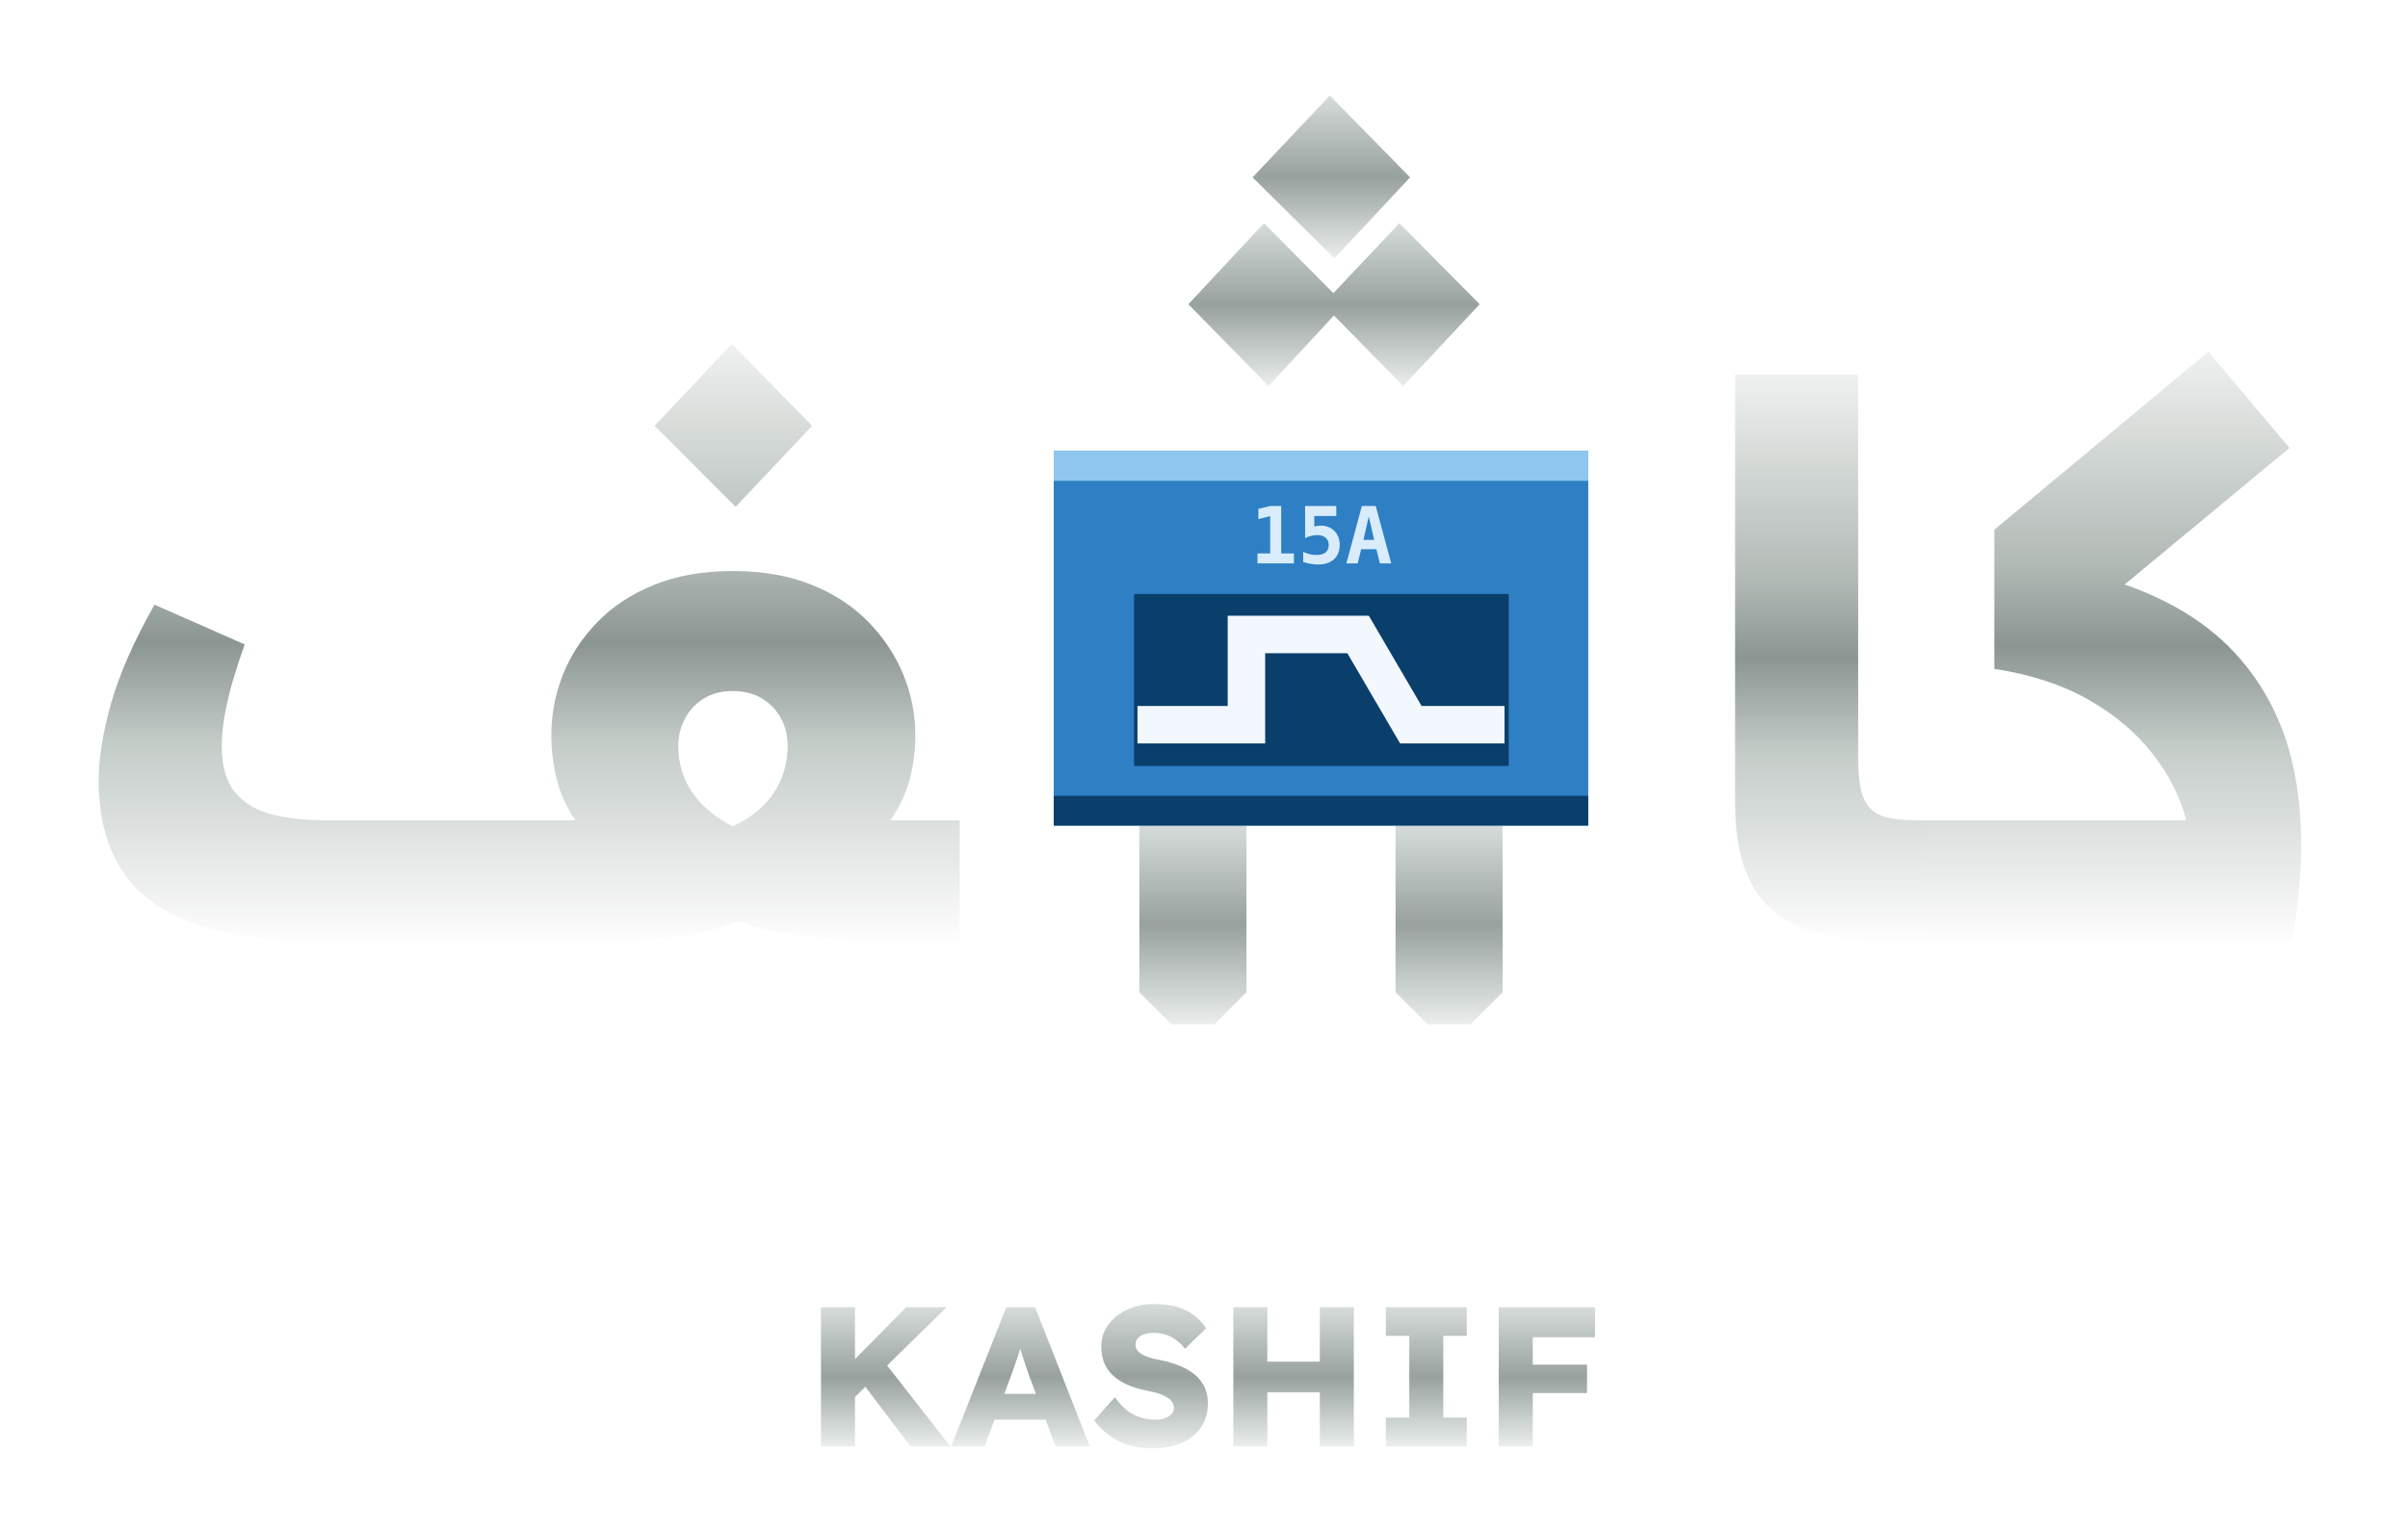
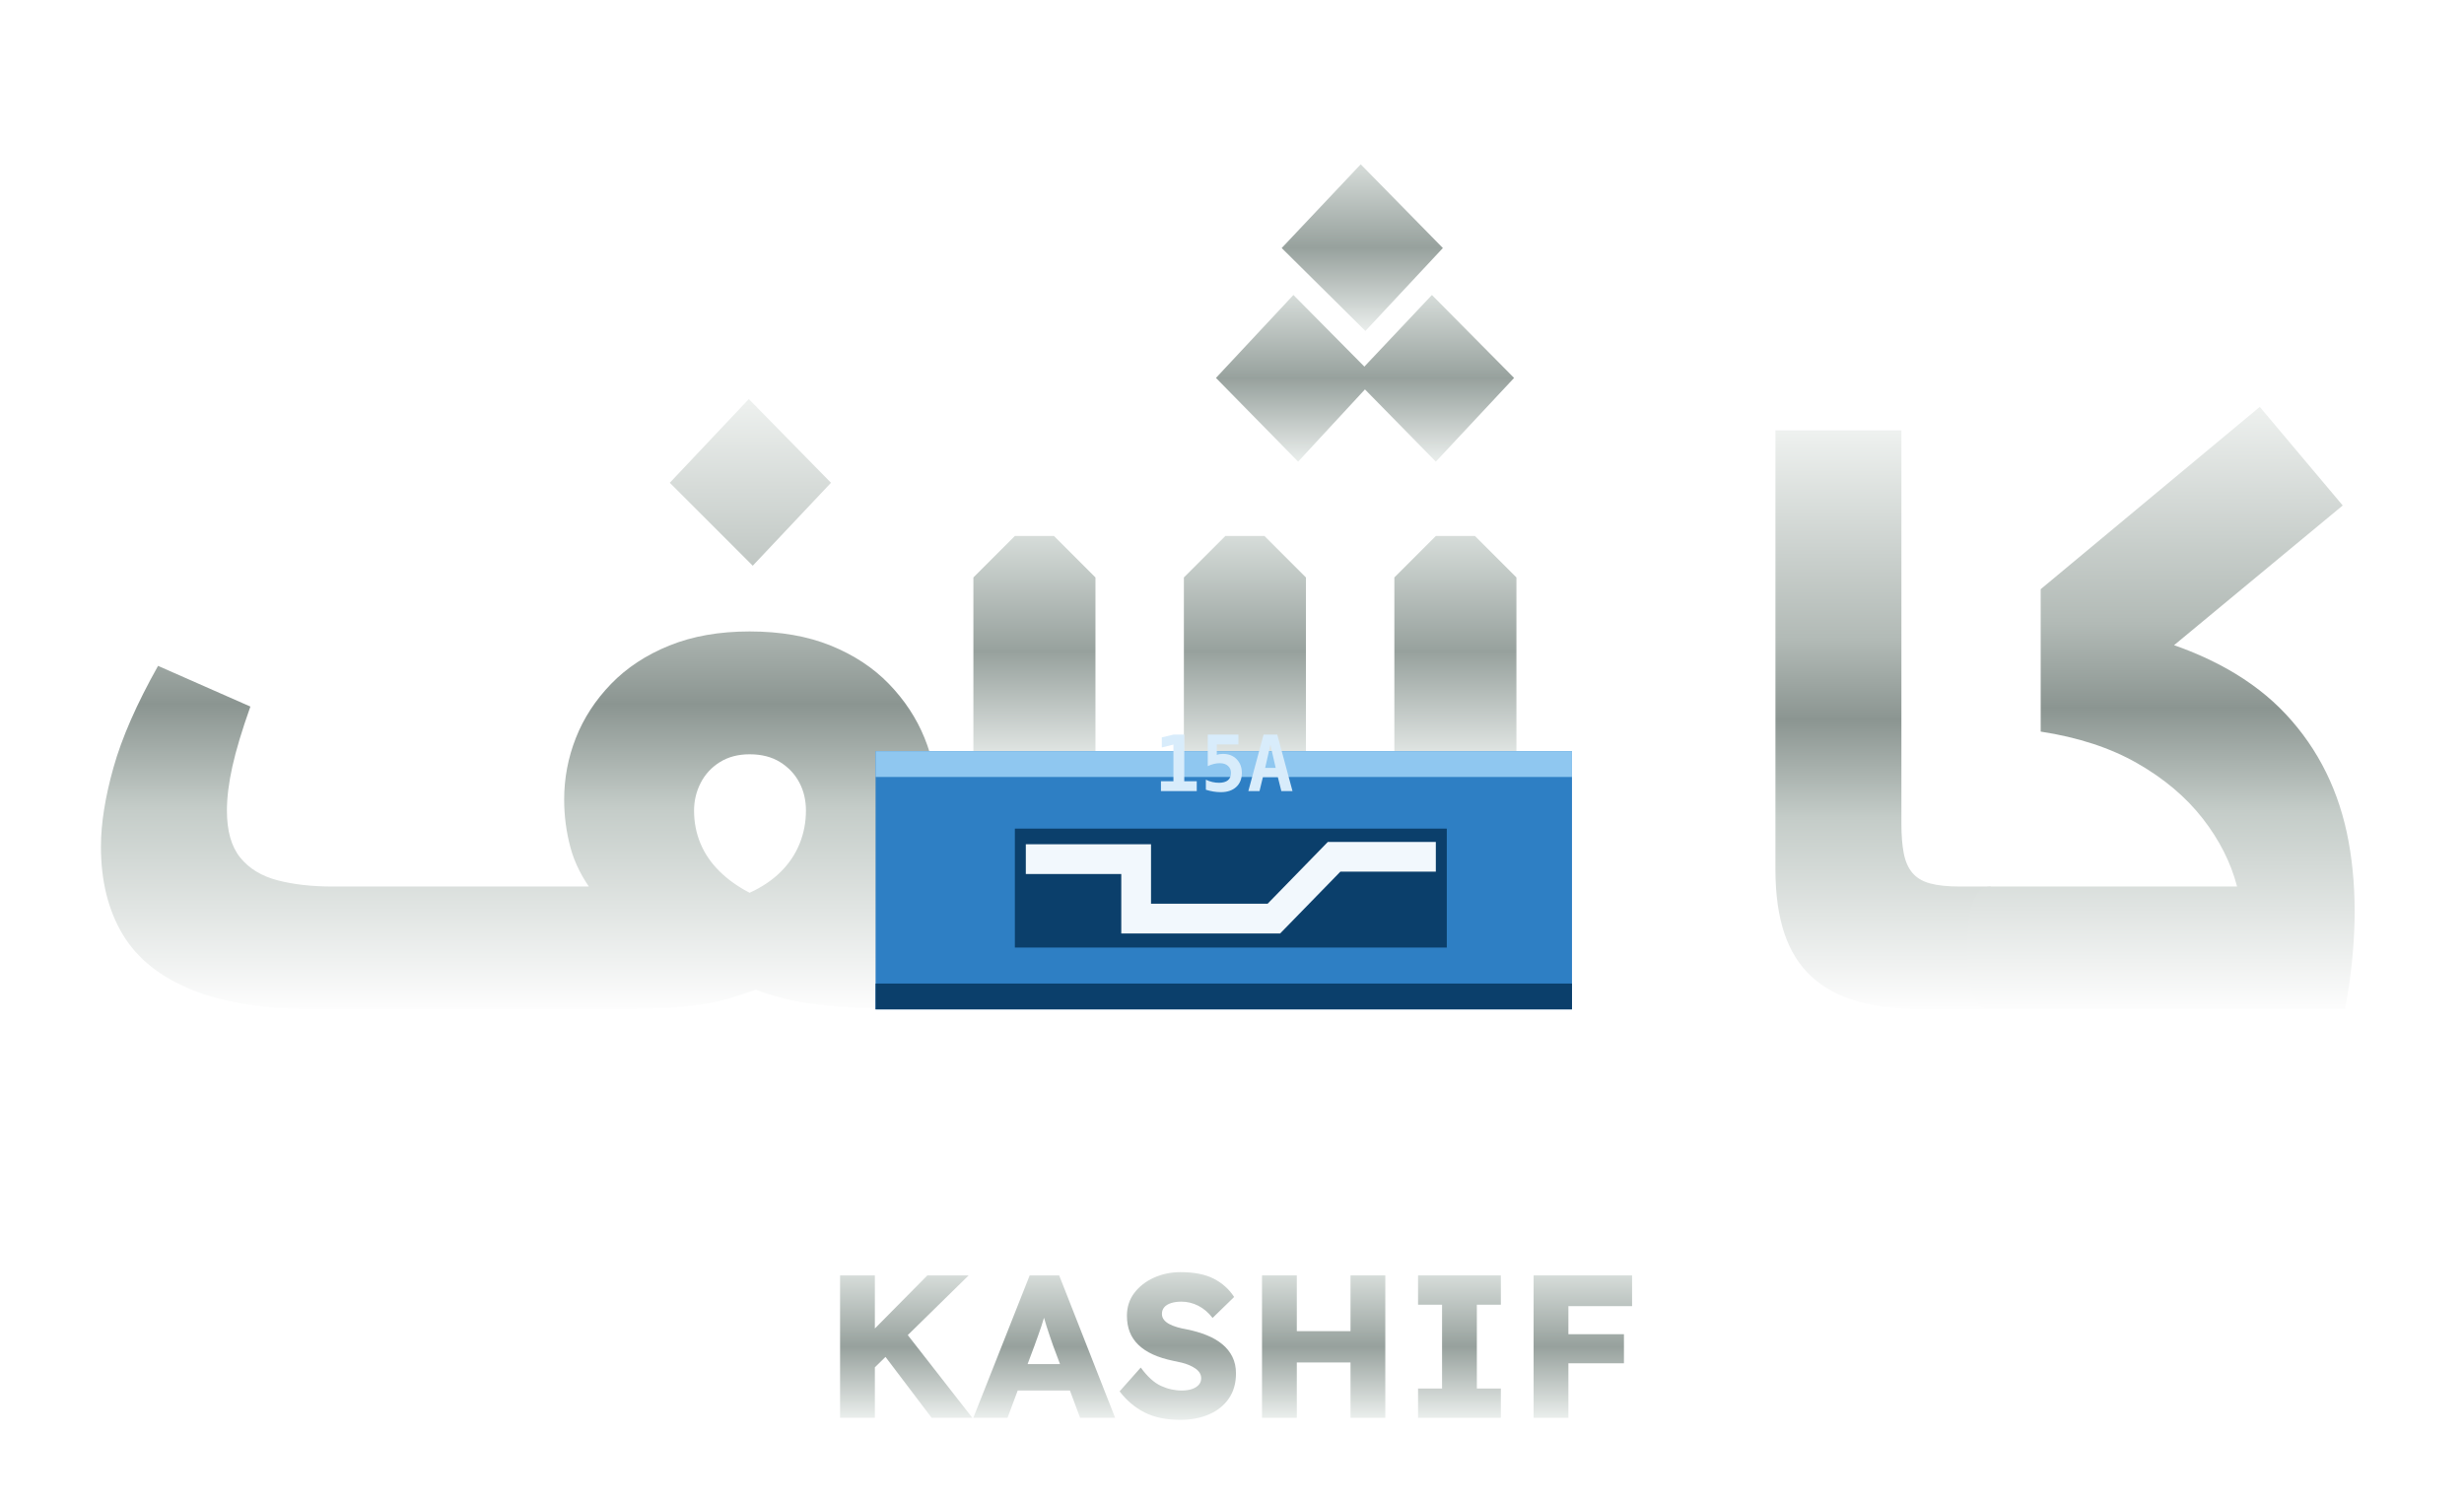
- <svg xmlns="http://www.w3.org/2000/svg" viewBox="0 0 3149 2002" role="img" aria-label="كاشف — KASHIF">
+ <svg xmlns="http://www.w3.org/2000/svg" viewBox="0 0 3149 1922" role="img" aria-label="كاشف — KASHIF">
  <defs>
    <linearGradient id="k-steel" x1="0" y1="0" x2="0" y2="1">
      <stop offset="0" stop-color="#fdfdfd" />
      <stop offset=".33" stop-color="#c4ccc8" />
      <stop offset=".5" stop-color="#8b9591" />
      <stop offset=".64" stop-color="#b2bab6" />
      <stop offset="1" stop-color="#eef1ef" />
    </linearGradient>
    <linearGradient id="k-steel2" x1="0" y1="0" x2="0" y2="1">
      <stop offset="0" stop-color="#eaeeec" />
      <stop offset=".5" stop-color="#97a19d" />
      <stop offset="1" stop-color="#d6dcd9" />
    </linearGradient>
  </defs>
-   <g transform="translate(110 1230) scale(1 -1)">
+   <g transform="translate(110 1290) scale(1 -1)">
    <g fill="url(#k-steel)">
      <path d="M298 0Q198 0 136.5 24.5Q75 49 47.0 95.5Q19 142 19 208Q19 252 35.0 309.0Q51 366 92 439L210 387Q194 342 187.0 310.5Q180 279 180 254Q180 215 197.0 194.0Q214 173 244.5 165.0Q275 157 315 157H684L570 0ZM533 0V157H677Q674 156 669.5 154.0Q665 152 659.5 150.5Q654 149 649 148Q627 177 619.0 207.0Q611 237 611 268Q611 309 626.0 347.0Q641 385 671.0 416.0Q701 447 745.5 465.0Q790 483 848 483Q907 483 951.5 465.0Q996 447 1026.0 416.0Q1056 385 1071.5 347.0Q1087 309 1087 268Q1087 236 1078.5 206.5Q1070 177 1048 148Q1039 150 1038.0 152.0Q1037 154 1028 157H1145V0H1120Q1049 0 1002.5 1.5Q956 3 922.0 8.0Q888 13 856 25Q841 20 827.0 15.5Q813 11 793.5 7.5Q774 4 742.5 2.0Q711 0 660 0ZM848 149Q872 160 888.0 176.0Q904 192 912.0 212.0Q920 232 920 254Q920 274 911.5 290.0Q903 306 887.0 316.0Q871 326 848 326Q826 326 810.0 316.0Q794 306 785.5 289.5Q777 273 777 254Q777 232 785.0 212.5Q793 193 809.0 177.0Q825 161 848 149ZM533 157H543V0H533Q503 0 503 78Q503 157 533 157ZM852 567 746 673 847 780 952 673Z" transform="translate(0 0)" />
      <path d="M261 0Q211 0 175.0 10.0Q139 20 115.5 41.5Q92 63 80.5 97.0Q69 131 69 179V740H230V237Q230 215 233.0 199.5Q236 184 244.0 174.5Q252 165 266.5 161.0Q281 157 305 157H344V0Z" transform="translate(2090 0)" />
      <path d="M64 537 344 770 450 644 176 417 201 476Q315 444 377.5 377.0Q440 310 457.5 214.5Q475 119 453 0H0V157H315Q303 203 271.0 244.0Q239 285 187.5 314.5Q136 344 64 355ZM0 157H10V0H0Q-30 0 -30 78Q-30 157 0 157Z" transform="translate(2434 0)" />
    </g>
    <g fill="url(#k-steel2)">
-       <path d="M490 565 383 671 484 778 589 671Z" transform="translate(1145 327)" />
-       <path d="M404 398 299 505 398 611 503 505Z" transform="translate(1145 327)" />
-       <path d="M580 398 475 505 575 611 680 505Z" transform="translate(1145 327)" />
+       <path d="M490 565 383 671 484 778 589 671Z" transform="translate(1145 302)" />
+       <path d="M404 398 299 505 398 611 503 505Z" transform="translate(1145 302)" />
+       <path d="M580 398 475 505 575 611 680 505Z" transform="translate(1145 302)" />
    </g>
-     <path d="M1380 150 h140 V-68 l-42 -42 h-56 l-42 42 Z" fill="url(#k-steel2)" />
-     <path d="M1715 150 h140 V-68 l-42 -42 h-56 l-42 42 Z" fill="url(#k-steel2)" />
-     <rect x="1268" y="150" width="699" height="490" fill="#2e7fc4" />
-     <rect x="1268" y="601" width="699" height="39" fill="#8fc7f0" />
-     <rect x="1268" y="150" width="699" height="39" fill="#0b3f6b" />
-     <rect x="1373" y="228" width="490" height="225" fill="#0b3f6b" />
-     <polyline points="1402 282 1520 282 1520 400 1666 400 1735 282 1833 282" fill="none" stroke="#f2f8fd" stroke-width="49" stroke-linecap="square" stroke-linejoin="miter" />
-     <g transform="translate(1618 493) scale(1 -1)">
-       <text text-anchor="middle" font-family="ui-monospace,SFMono-Regular,monospace" font-size="103" font-weight="700" fill="#d8ecfb">15A</text>
+     <path d="M1134 310 h156 V552 l-53 53 h-50 l-53 -53 Z" fill="url(#k-steel2)" />
+     <path d="M1403 310 h156 V552 l-53 53 h-50 l-53 -53 Z" fill="url(#k-steel2)" />
+     <path d="M1672 310 h156 V552 l-53 53 h-50 l-53 -53 Z" fill="url(#k-steel2)" />
+     <rect x="1009" y="0" width="890" height="330" fill="#2e7fc4" />
+     <rect x="1009" y="297" width="890" height="33" fill="#8fc7f0" />
+     <rect x="1009" y="0" width="890" height="33" fill="#0b3f6b" />
+     <rect x="1187" y="79" width="552" height="152" fill="#0b3f6b" />
+     <polyline points="1220 192 1342 192 1342 116 1518 116 1595 195 1706 195" fill="none" stroke="#f2f8fd" stroke-width="38" stroke-linecap="square" stroke-linejoin="miter" />
+     <g transform="translate(1454 279) scale(1 -1)">
+       <text text-anchor="middle" font-family="ui-monospace,SFMono-Regular,monospace" font-size="99" font-weight="700" fill="#d8ecfb">15A</text>
    </g>
  </g>
-   <g transform="translate(1051 1892) scale(0.26 -0.26)" fill="url(#k-steel2)">
+   <g transform="translate(1051 1812) scale(0.26 -0.26)" fill="url(#k-steel2)">
    <path d="M214 205 170 350 516 700H719ZM87 0V700H258V0ZM537 0 278 342 393 441 737 0Z" transform="translate(0 0)" />
    <path d="M0 0 277 700H422L697 0H525L392 355Q385 376 376.5 400.0Q368 424 360.0 450.0Q352 476 345.0 500.0Q338 524 333 545L362 546Q356 521 349.0 497.0Q342 473 334.0 449.0Q326 425 317.5 401.5Q309 378 300 353L168 0ZM132 134 186 264H506L560 134Z" transform="translate(742 0)" />
    <path d="M320 -10Q216 -10 144.5 26.5Q73 63 22 130L126 247Q175 180 225.0 157.0Q275 134 328 134Q355 134 376.5 141.0Q398 148 410.5 161.5Q423 175 423 194Q423 209 415.5 221.0Q408 233 395.0 242.0Q382 251 365.0 258.5Q348 266 327.5 271.0Q307 276 286 280Q228 292 185.5 311.5Q143 331 114.5 358.5Q86 386 72.0 421.5Q58 457 58 502Q58 566 94.5 614.0Q131 662 191.0 689.0Q251 716 321 716Q423 716 485.5 683.5Q548 651 585 594L479 491Q448 531 408.5 551.0Q369 571 326 571Q297 571 275.0 564.0Q253 557 241.5 543.5Q230 530 230 511Q230 495 239.5 482.5Q249 470 266.0 461.0Q283 452 305.0 445.5Q327 439 351 435Q406 424 450.5 406.0Q495 388 527.0 361.5Q559 335 576.5 299.5Q594 264 594 218Q594 146 559.0 95.0Q524 44 462.0 17.0Q400 -10 320 -10Z" transform="translate(1439 0)" />
    <path d="M522 0V700H693V0ZM87 0V700H258V0ZM155 272V426H612V272Z" transform="translate(2074 0)" />
    <path d="M74 0V144H192V556H74V700H481V556H363V144H481V0Z" transform="translate(2854 0)" />
    <path d="M87 0V700H258V0ZM167 268V411H531V268ZM167 549V700H571V549Z" transform="translate(3409 0)" />
  </g>
</svg>
